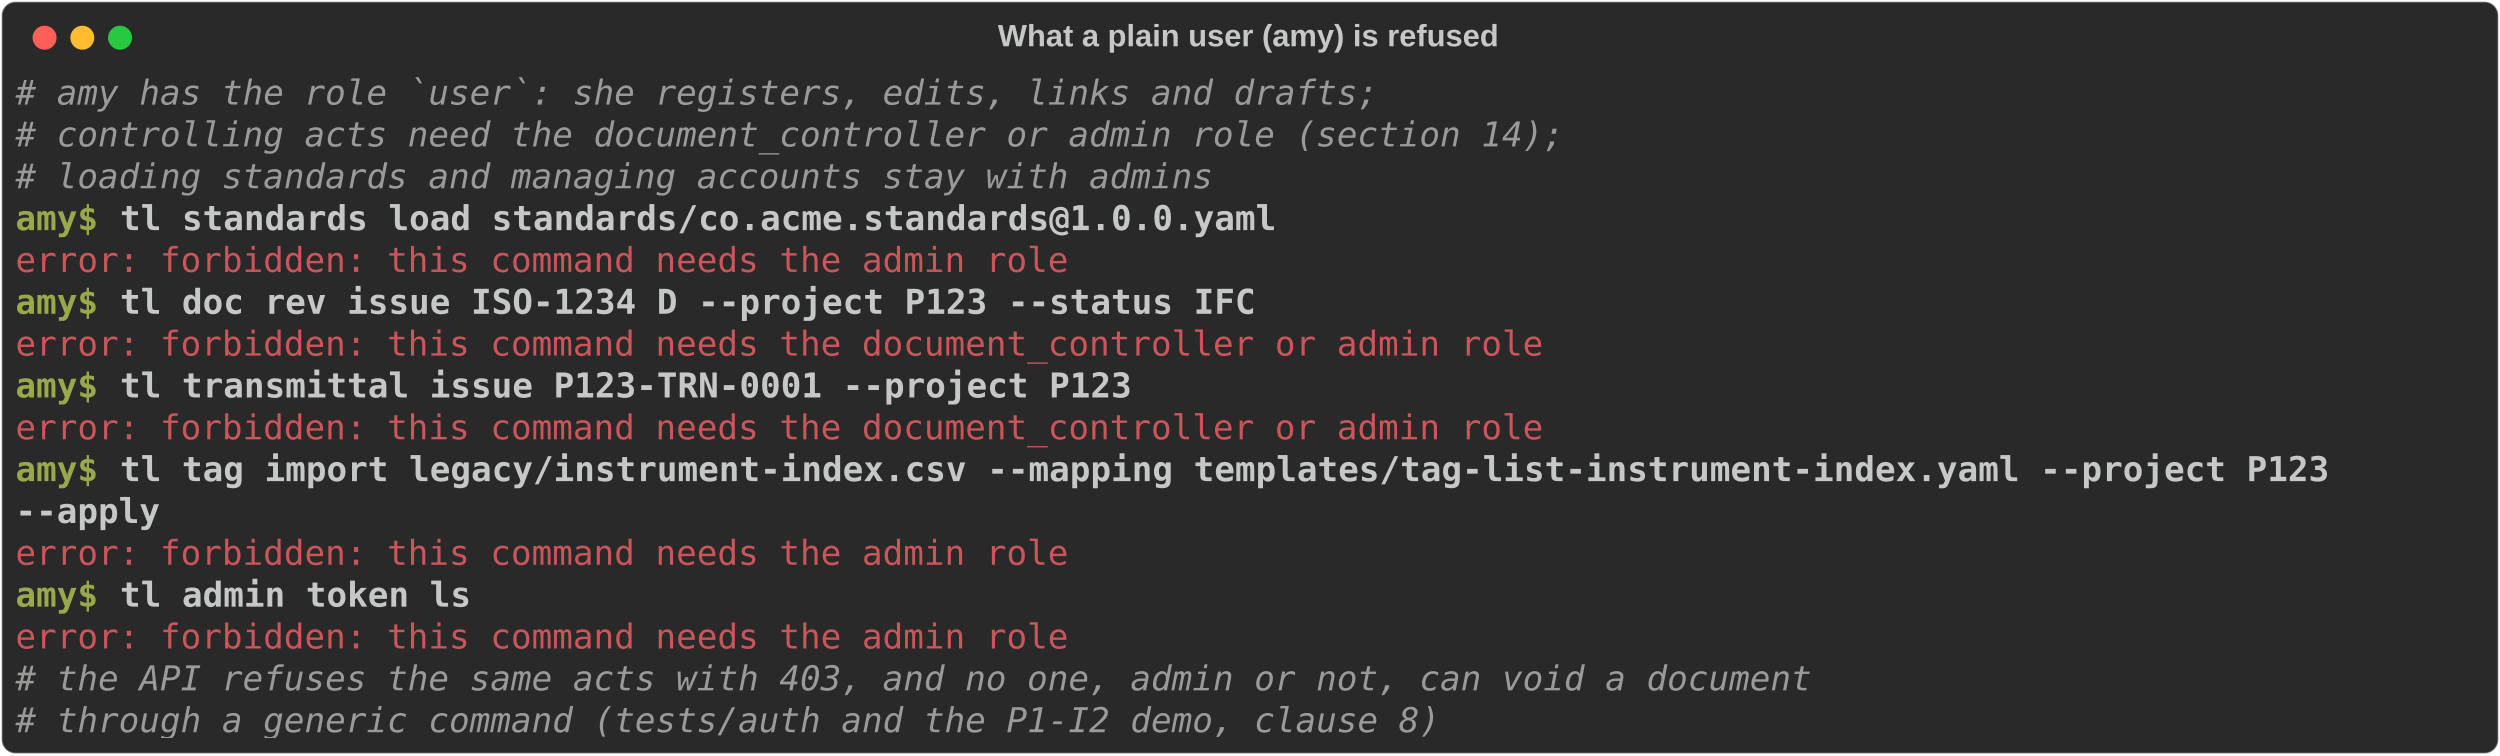
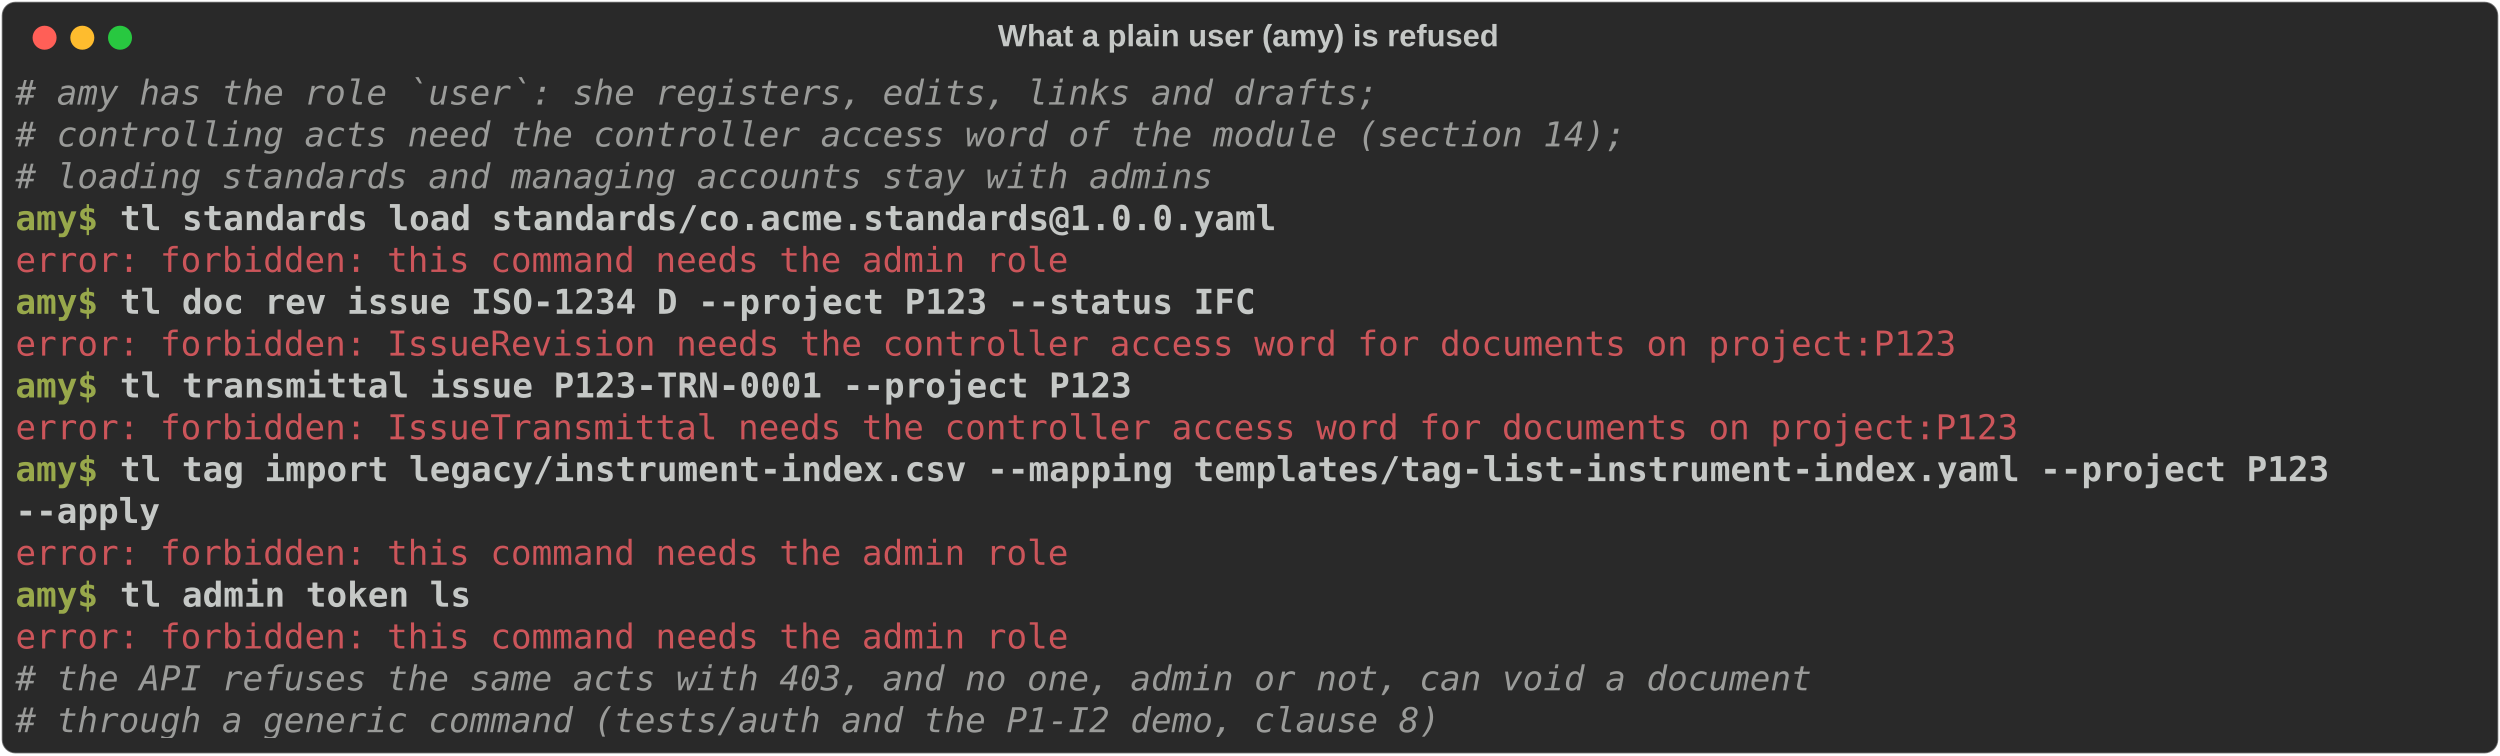
<svg xmlns="http://www.w3.org/2000/svg" class="rich-terminal" viewBox="0 0 1458 440.4">
  <style>

    
    

-     .terminal-670002589-matrix {
+     .terminal-3282206037-matrix {
        font-family: Fira Code, monospace;
        font-size: 20px;
        line-height: 24.4px;
        font-variant-east-asian: full-width;
    }

-     .terminal-670002589-title {
+     .terminal-3282206037-title {
        font-size: 18px;
        font-weight: bold;
        font-family: arial;
    }

-     .terminal-670002589-r1 { fill: #9a9b99;font-style: italic; }
- .terminal-670002589-r2 { fill: #c5c8c6 }
- .terminal-670002589-r3 { fill: #98a84b;font-weight: bold }
- .terminal-670002589-r4 { fill: #c5c8c6;font-weight: bold }
- .terminal-670002589-r5 { fill: #cc555a }
+     .terminal-3282206037-r1 { fill: #9a9b99;font-style: italic; }
+ .terminal-3282206037-r2 { fill: #c5c8c6 }
+ .terminal-3282206037-r3 { fill: #98a84b;font-weight: bold }
+ .terminal-3282206037-r4 { fill: #c5c8c6;font-weight: bold }
+ .terminal-3282206037-r5 { fill: #cc555a }
    </style>
  <defs>
-     <clipPath id="terminal-670002589-clip-terminal">
+     <clipPath id="terminal-3282206037-clip-terminal">
      <rect x="0" y="0" width="1438.6" height="389.4" />
    </clipPath>
-     <clipPath id="terminal-670002589-line-0">
+     <clipPath id="terminal-3282206037-line-0">
      <rect x="0" y="1.5" width="1439.6" height="24.65" />
    </clipPath>
-     <clipPath id="terminal-670002589-line-1">
+     <clipPath id="terminal-3282206037-line-1">
      <rect x="0" y="25.9" width="1439.6" height="24.65" />
    </clipPath>
-     <clipPath id="terminal-670002589-line-2">
+     <clipPath id="terminal-3282206037-line-2">
      <rect x="0" y="50.3" width="1439.6" height="24.65" />
    </clipPath>
-     <clipPath id="terminal-670002589-line-3">
+     <clipPath id="terminal-3282206037-line-3">
      <rect x="0" y="74.7" width="1439.6" height="24.65" />
    </clipPath>
-     <clipPath id="terminal-670002589-line-4">
+     <clipPath id="terminal-3282206037-line-4">
      <rect x="0" y="99.1" width="1439.6" height="24.65" />
    </clipPath>
-     <clipPath id="terminal-670002589-line-5">
+     <clipPath id="terminal-3282206037-line-5">
      <rect x="0" y="123.5" width="1439.6" height="24.65" />
    </clipPath>
-     <clipPath id="terminal-670002589-line-6">
+     <clipPath id="terminal-3282206037-line-6">
      <rect x="0" y="147.9" width="1439.6" height="24.65" />
    </clipPath>
-     <clipPath id="terminal-670002589-line-7">
+     <clipPath id="terminal-3282206037-line-7">
      <rect x="0" y="172.3" width="1439.6" height="24.65" />
    </clipPath>
-     <clipPath id="terminal-670002589-line-8">
+     <clipPath id="terminal-3282206037-line-8">
      <rect x="0" y="196.7" width="1439.6" height="24.65" />
    </clipPath>
-     <clipPath id="terminal-670002589-line-9">
+     <clipPath id="terminal-3282206037-line-9">
      <rect x="0" y="221.1" width="1439.6" height="24.65" />
    </clipPath>
-     <clipPath id="terminal-670002589-line-10">
+     <clipPath id="terminal-3282206037-line-10">
      <rect x="0" y="245.5" width="1439.6" height="24.65" />
    </clipPath>
-     <clipPath id="terminal-670002589-line-11">
+     <clipPath id="terminal-3282206037-line-11">
      <rect x="0" y="269.9" width="1439.6" height="24.65" />
    </clipPath>
-     <clipPath id="terminal-670002589-line-12">
+     <clipPath id="terminal-3282206037-line-12">
      <rect x="0" y="294.3" width="1439.6" height="24.65" />
    </clipPath>
-     <clipPath id="terminal-670002589-line-13">
+     <clipPath id="terminal-3282206037-line-13">
      <rect x="0" y="318.7" width="1439.6" height="24.65" />
    </clipPath>
-     <clipPath id="terminal-670002589-line-14">
+     <clipPath id="terminal-3282206037-line-14">
      <rect x="0" y="343.1" width="1439.6" height="24.65" />
    </clipPath>
  </defs>
  <rect fill="#292929" stroke="rgba(255,255,255,0.35)" stroke-width="1" x="1" y="1" width="1456" height="438.4" rx="8" />
-   <text class="terminal-670002589-title" fill="#c5c8c6" text-anchor="middle" x="728" y="27">What a plain user (amy) is refused</text>
+   <text class="terminal-3282206037-title" fill="#c5c8c6" text-anchor="middle" x="728" y="27">What a plain user (amy) is refused</text>
  <g transform="translate(26,22)">
    <circle cx="0" cy="0" r="7" fill="#ff5f57" />
    <circle cx="22" cy="0" r="7" fill="#febc2e" />
    <circle cx="44" cy="0" r="7" fill="#28c840" />
  </g>
-   <g transform="translate(9, 41)" clip-path="url(#terminal-670002589-clip-terminal)">
-     <g class="terminal-670002589-matrix">
-       <text class="terminal-670002589-r1" x="0" y="20" textLength="805.2" clip-path="url(#terminal-670002589-line-0)"># amy has the role `user`: she registers, edits, links and drafts;</text>
-       <text class="terminal-670002589-r2" x="1439.6" y="20" textLength="12.2" clip-path="url(#terminal-670002589-line-0)">
+   <g transform="translate(9, 41)" clip-path="url(#terminal-3282206037-clip-terminal)">
+     <g class="terminal-3282206037-matrix">
+       <text class="terminal-3282206037-r1" x="0" y="20" textLength="805.2" clip-path="url(#terminal-3282206037-line-0)"># amy has the role `user`: she registers, edits, links and drafts;</text>
+       <text class="terminal-3282206037-r2" x="1439.6" y="20" textLength="12.2" clip-path="url(#terminal-3282206037-line-0)">
</text>
-       <text class="terminal-670002589-r1" x="0" y="44.4" textLength="915" clip-path="url(#terminal-670002589-line-1)"># controlling acts need the document_controller or admin role (section 14);</text>
-       <text class="terminal-670002589-r2" x="1439.6" y="44.4" textLength="12.2" clip-path="url(#terminal-670002589-line-1)">
+       <text class="terminal-3282206037-r1" x="0" y="44.4" textLength="951.6" clip-path="url(#terminal-3282206037-line-1)"># controlling acts need the controller access word of the module (section 14);</text>
+       <text class="terminal-3282206037-r2" x="1439.6" y="44.4" textLength="12.2" clip-path="url(#terminal-3282206037-line-1)">
</text>
-       <text class="terminal-670002589-r1" x="0" y="68.8" textLength="707.6" clip-path="url(#terminal-670002589-line-2)"># loading standards and managing accounts stay with admins</text>
-       <text class="terminal-670002589-r2" x="1439.6" y="68.8" textLength="12.2" clip-path="url(#terminal-670002589-line-2)">
+       <text class="terminal-3282206037-r1" x="0" y="68.8" textLength="707.6" clip-path="url(#terminal-3282206037-line-2)"># loading standards and managing accounts stay with admins</text>
+       <text class="terminal-3282206037-r2" x="1439.6" y="68.8" textLength="12.2" clip-path="url(#terminal-3282206037-line-2)">
</text>
-       <text class="terminal-670002589-r3" x="0" y="93.2" textLength="61" clip-path="url(#terminal-670002589-line-3)">amy$ </text>
-       <text class="terminal-670002589-r4" x="61" y="93.2" textLength="683.2" clip-path="url(#terminal-670002589-line-3)">tl standards load standards/co.acme.standards@1.0.0.yaml</text>
-       <text class="terminal-670002589-r2" x="1439.6" y="93.2" textLength="12.2" clip-path="url(#terminal-670002589-line-3)">
+       <text class="terminal-3282206037-r3" x="0" y="93.2" textLength="61" clip-path="url(#terminal-3282206037-line-3)">amy$ </text>
+       <text class="terminal-3282206037-r4" x="61" y="93.2" textLength="683.2" clip-path="url(#terminal-3282206037-line-3)">tl standards load standards/co.acme.standards@1.0.0.yaml</text>
+       <text class="terminal-3282206037-r2" x="1439.6" y="93.2" textLength="12.2" clip-path="url(#terminal-3282206037-line-3)">
</text>
-       <text class="terminal-670002589-r5" x="0" y="117.6" textLength="622.2" clip-path="url(#terminal-670002589-line-4)">error: forbidden: this command needs the admin role</text>
-       <text class="terminal-670002589-r2" x="1439.6" y="117.6" textLength="12.2" clip-path="url(#terminal-670002589-line-4)">
+       <text class="terminal-3282206037-r5" x="0" y="117.6" textLength="622.2" clip-path="url(#terminal-3282206037-line-4)">error: forbidden: this command needs the admin role</text>
+       <text class="terminal-3282206037-r2" x="1439.6" y="117.6" textLength="12.2" clip-path="url(#terminal-3282206037-line-4)">
</text>
-       <text class="terminal-670002589-r3" x="0" y="142" textLength="61" clip-path="url(#terminal-670002589-line-5)">amy$ </text>
-       <text class="terminal-670002589-r4" x="61" y="142" textLength="671" clip-path="url(#terminal-670002589-line-5)">tl doc rev issue ISO-1234 D --project P123 --status IFC</text>
-       <text class="terminal-670002589-r2" x="1439.6" y="142" textLength="12.2" clip-path="url(#terminal-670002589-line-5)">
+       <text class="terminal-3282206037-r3" x="0" y="142" textLength="61" clip-path="url(#terminal-3282206037-line-5)">amy$ </text>
+       <text class="terminal-3282206037-r4" x="61" y="142" textLength="671" clip-path="url(#terminal-3282206037-line-5)">tl doc rev issue ISO-1234 D --project P123 --status IFC</text>
+       <text class="terminal-3282206037-r2" x="1439.6" y="142" textLength="12.2" clip-path="url(#terminal-3282206037-line-5)">
</text>
-       <text class="terminal-670002589-r5" x="0" y="166.4" textLength="902.8" clip-path="url(#terminal-670002589-line-6)">error: forbidden: this command needs the document_controller or admin role</text>
-       <text class="terminal-670002589-r2" x="1439.6" y="166.4" textLength="12.2" clip-path="url(#terminal-670002589-line-6)">
+       <text class="terminal-3282206037-r5" x="0" y="166.4" textLength="1146.8" clip-path="url(#terminal-3282206037-line-6)">error: forbidden: IssueRevision needs the controller access word for documents on project:P123</text>
+       <text class="terminal-3282206037-r2" x="1439.6" y="166.4" textLength="12.2" clip-path="url(#terminal-3282206037-line-6)">
</text>
-       <text class="terminal-670002589-r3" x="0" y="190.8" textLength="61" clip-path="url(#terminal-670002589-line-7)">amy$ </text>
-       <text class="terminal-670002589-r4" x="61" y="190.8" textLength="597.8" clip-path="url(#terminal-670002589-line-7)">tl transmittal issue P123-TRN-0001 --project P123</text>
-       <text class="terminal-670002589-r2" x="1439.6" y="190.8" textLength="12.2" clip-path="url(#terminal-670002589-line-7)">
+       <text class="terminal-3282206037-r3" x="0" y="190.8" textLength="61" clip-path="url(#terminal-3282206037-line-7)">amy$ </text>
+       <text class="terminal-3282206037-r4" x="61" y="190.8" textLength="597.8" clip-path="url(#terminal-3282206037-line-7)">tl transmittal issue P123-TRN-0001 --project P123</text>
+       <text class="terminal-3282206037-r2" x="1439.6" y="190.8" textLength="12.2" clip-path="url(#terminal-3282206037-line-7)">
</text>
-       <text class="terminal-670002589-r5" x="0" y="215.2" textLength="902.8" clip-path="url(#terminal-670002589-line-8)">error: forbidden: this command needs the document_controller or admin role</text>
-       <text class="terminal-670002589-r2" x="1439.6" y="215.2" textLength="12.2" clip-path="url(#terminal-670002589-line-8)">
+       <text class="terminal-3282206037-r5" x="0" y="215.2" textLength="1183.4" clip-path="url(#terminal-3282206037-line-8)">error: forbidden: IssueTransmittal needs the controller access word for documents on project:P123</text>
+       <text class="terminal-3282206037-r2" x="1439.6" y="215.2" textLength="12.2" clip-path="url(#terminal-3282206037-line-8)">
</text>
-       <text class="terminal-670002589-r3" x="0" y="239.6" textLength="61" clip-path="url(#terminal-670002589-line-9)">amy$ </text>
-       <text class="terminal-670002589-r4" x="61" y="239.6" textLength="1317.6" clip-path="url(#terminal-670002589-line-9)">tl tag import legacy/instrument-index.csv --mapping templates/tag-list-instrument-index.yaml --project P123 </text>
-       <text class="terminal-670002589-r2" x="1439.6" y="239.6" textLength="12.2" clip-path="url(#terminal-670002589-line-9)">
+       <text class="terminal-3282206037-r3" x="0" y="239.6" textLength="61" clip-path="url(#terminal-3282206037-line-9)">amy$ </text>
+       <text class="terminal-3282206037-r4" x="61" y="239.6" textLength="1317.6" clip-path="url(#terminal-3282206037-line-9)">tl tag import legacy/instrument-index.csv --mapping templates/tag-list-instrument-index.yaml --project P123 </text>
+       <text class="terminal-3282206037-r2" x="1439.6" y="239.6" textLength="12.2" clip-path="url(#terminal-3282206037-line-9)">
</text>
-       <text class="terminal-670002589-r4" x="0" y="264" textLength="85.4" clip-path="url(#terminal-670002589-line-10)">--apply</text>
-       <text class="terminal-670002589-r2" x="1439.6" y="264" textLength="12.2" clip-path="url(#terminal-670002589-line-10)">
+       <text class="terminal-3282206037-r4" x="0" y="264" textLength="85.4" clip-path="url(#terminal-3282206037-line-10)">--apply</text>
+       <text class="terminal-3282206037-r2" x="1439.6" y="264" textLength="12.2" clip-path="url(#terminal-3282206037-line-10)">
</text>
-       <text class="terminal-670002589-r5" x="0" y="288.4" textLength="622.2" clip-path="url(#terminal-670002589-line-11)">error: forbidden: this command needs the admin role</text>
-       <text class="terminal-670002589-r2" x="1439.6" y="288.4" textLength="12.2" clip-path="url(#terminal-670002589-line-11)">
+       <text class="terminal-3282206037-r5" x="0" y="288.4" textLength="622.2" clip-path="url(#terminal-3282206037-line-11)">error: forbidden: this command needs the admin role</text>
+       <text class="terminal-3282206037-r2" x="1439.6" y="288.4" textLength="12.2" clip-path="url(#terminal-3282206037-line-11)">
</text>
-       <text class="terminal-670002589-r3" x="0" y="312.8" textLength="61" clip-path="url(#terminal-670002589-line-12)">amy$ </text>
-       <text class="terminal-670002589-r4" x="61" y="312.8" textLength="207.4" clip-path="url(#terminal-670002589-line-12)">tl admin token ls</text>
-       <text class="terminal-670002589-r2" x="1439.6" y="312.8" textLength="12.2" clip-path="url(#terminal-670002589-line-12)">
+       <text class="terminal-3282206037-r3" x="0" y="312.8" textLength="61" clip-path="url(#terminal-3282206037-line-12)">amy$ </text>
+       <text class="terminal-3282206037-r4" x="61" y="312.8" textLength="207.4" clip-path="url(#terminal-3282206037-line-12)">tl admin token ls</text>
+       <text class="terminal-3282206037-r2" x="1439.6" y="312.8" textLength="12.2" clip-path="url(#terminal-3282206037-line-12)">
</text>
-       <text class="terminal-670002589-r5" x="0" y="337.2" textLength="622.2" clip-path="url(#terminal-670002589-line-13)">error: forbidden: this command needs the admin role</text>
-       <text class="terminal-670002589-r2" x="1439.6" y="337.2" textLength="12.2" clip-path="url(#terminal-670002589-line-13)">
+       <text class="terminal-3282206037-r5" x="0" y="337.2" textLength="622.2" clip-path="url(#terminal-3282206037-line-13)">error: forbidden: this command needs the admin role</text>
+       <text class="terminal-3282206037-r2" x="1439.6" y="337.2" textLength="12.2" clip-path="url(#terminal-3282206037-line-13)">
</text>
-       <text class="terminal-670002589-r1" x="0" y="361.6" textLength="1061.4" clip-path="url(#terminal-670002589-line-14)"># the API refuses the same acts with 403, and no one, admin or not, can void a document</text>
-       <text class="terminal-670002589-r2" x="1439.6" y="361.6" textLength="12.2" clip-path="url(#terminal-670002589-line-14)">
+       <text class="terminal-3282206037-r1" x="0" y="361.6" textLength="1061.4" clip-path="url(#terminal-3282206037-line-14)"># the API refuses the same acts with 403, and no one, admin or not, can void a document</text>
+       <text class="terminal-3282206037-r2" x="1439.6" y="361.6" textLength="12.2" clip-path="url(#terminal-3282206037-line-14)">
</text>
-       <text class="terminal-670002589-r1" x="0" y="386" textLength="841.8" clip-path="url(#terminal-670002589-line-15)"># through a generic command (tests/auth and the P1-I2 demo, clause 8)</text>
-       <text class="terminal-670002589-r2" x="1439.6" y="386" textLength="12.2" clip-path="url(#terminal-670002589-line-15)">
+       <text class="terminal-3282206037-r1" x="0" y="386" textLength="841.8" clip-path="url(#terminal-3282206037-line-15)"># through a generic command (tests/auth and the P1-I2 demo, clause 8)</text>
+       <text class="terminal-3282206037-r2" x="1439.6" y="386" textLength="12.2" clip-path="url(#terminal-3282206037-line-15)">
</text>
    </g>
  </g>
</svg>
